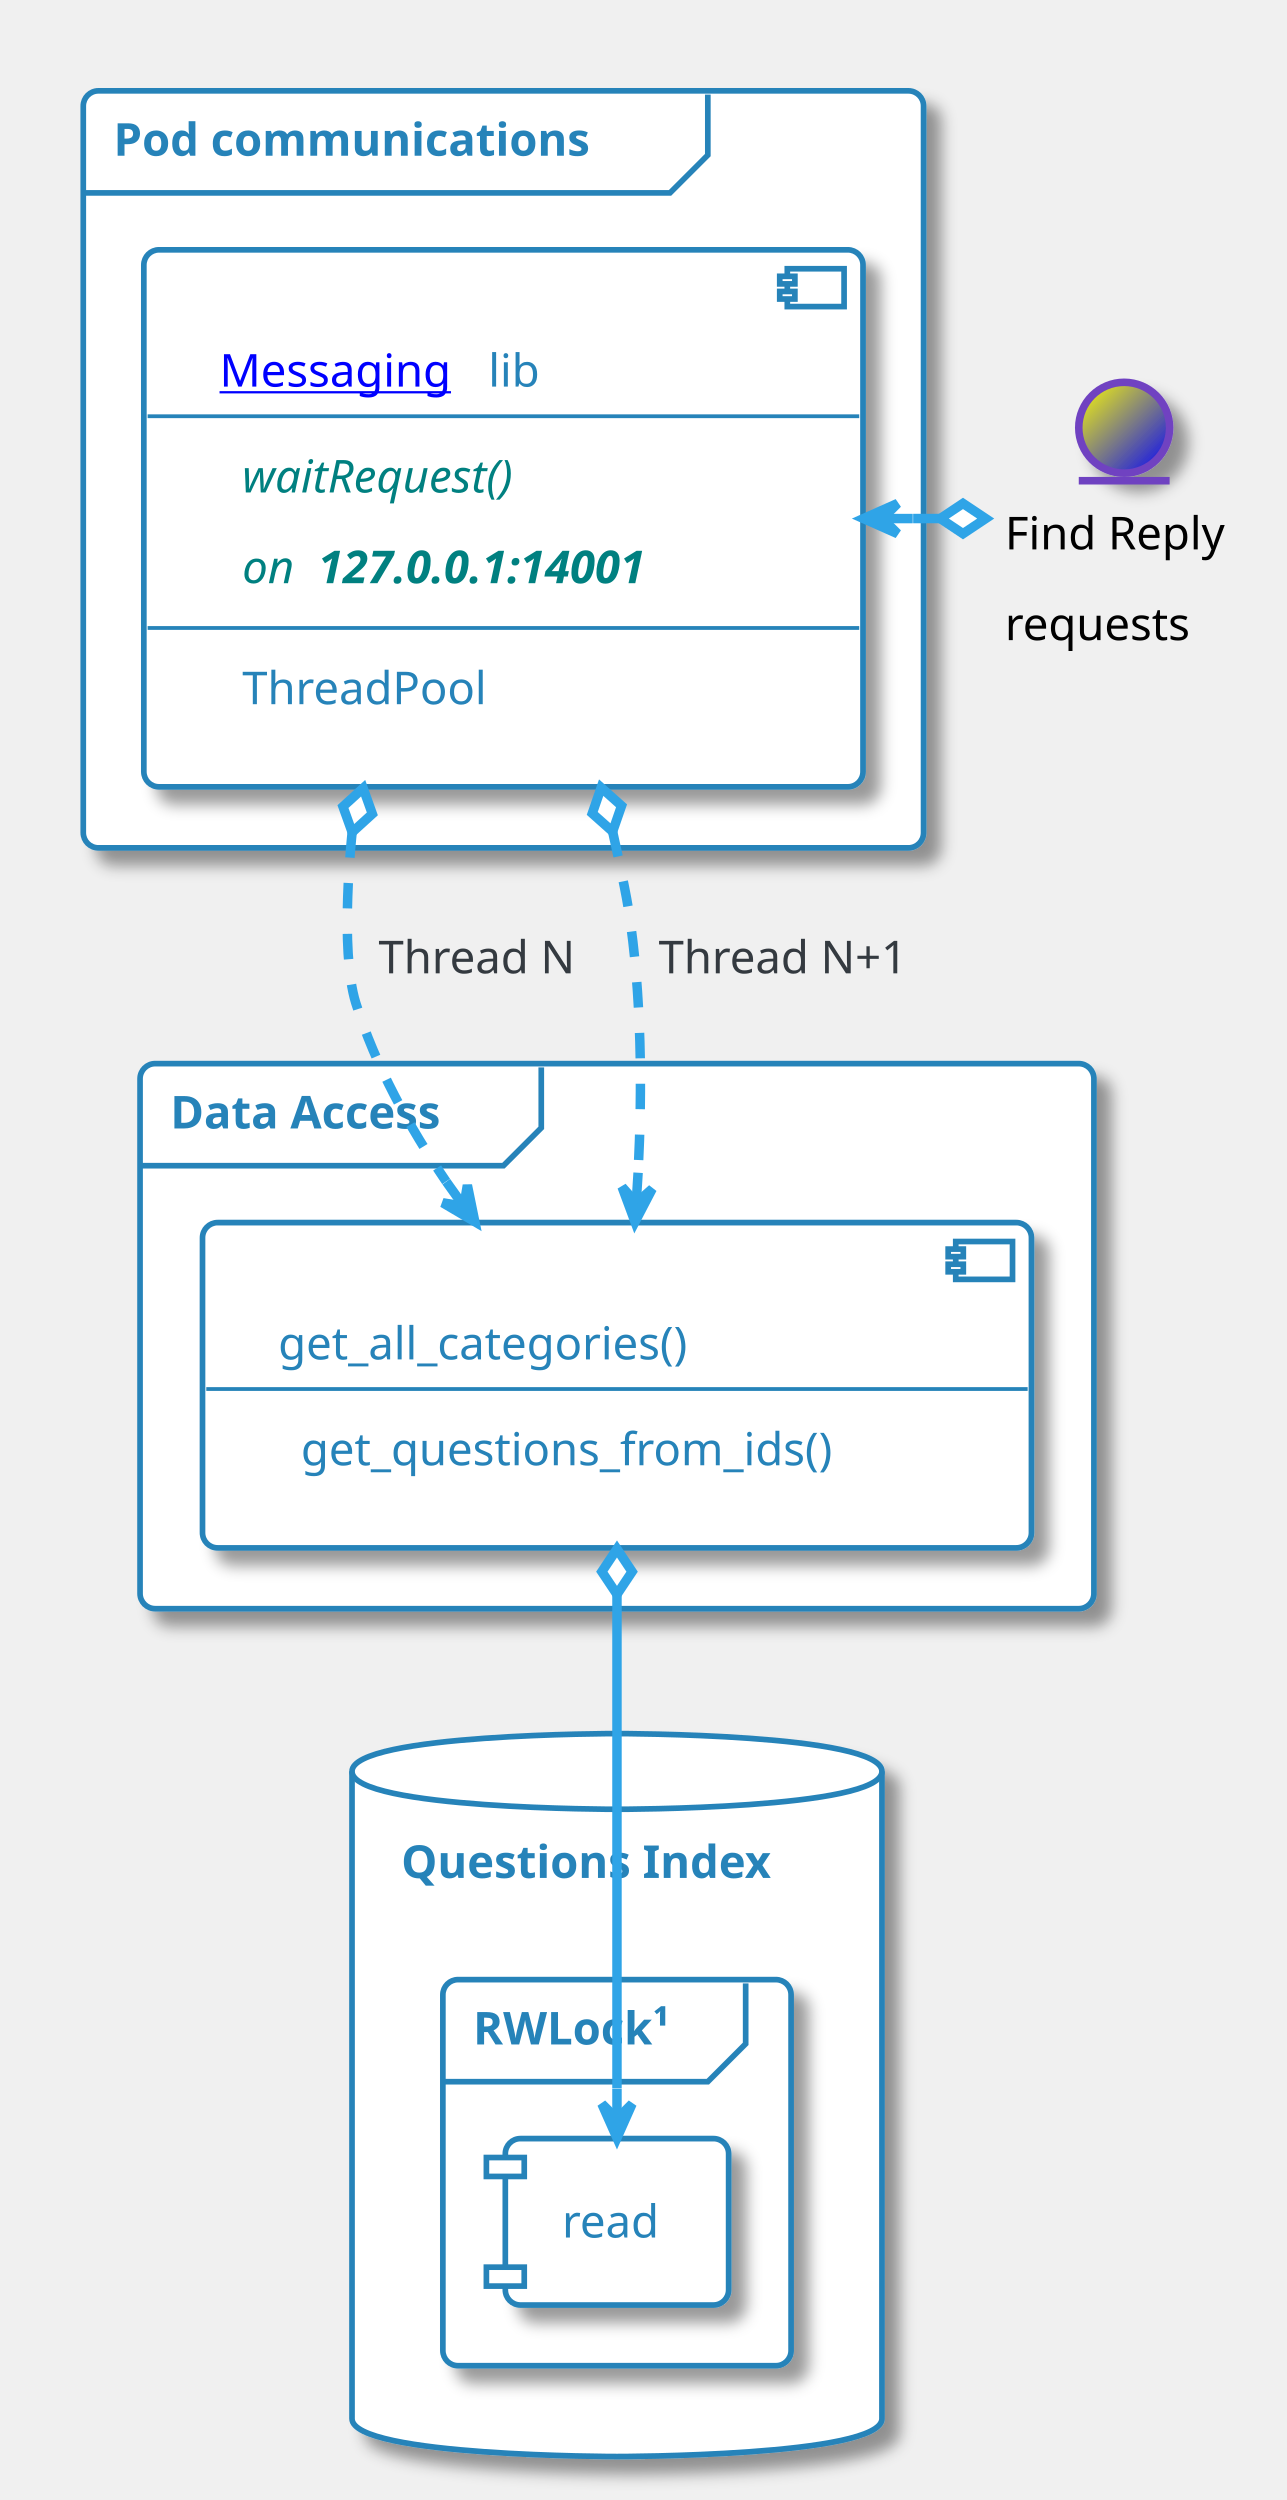
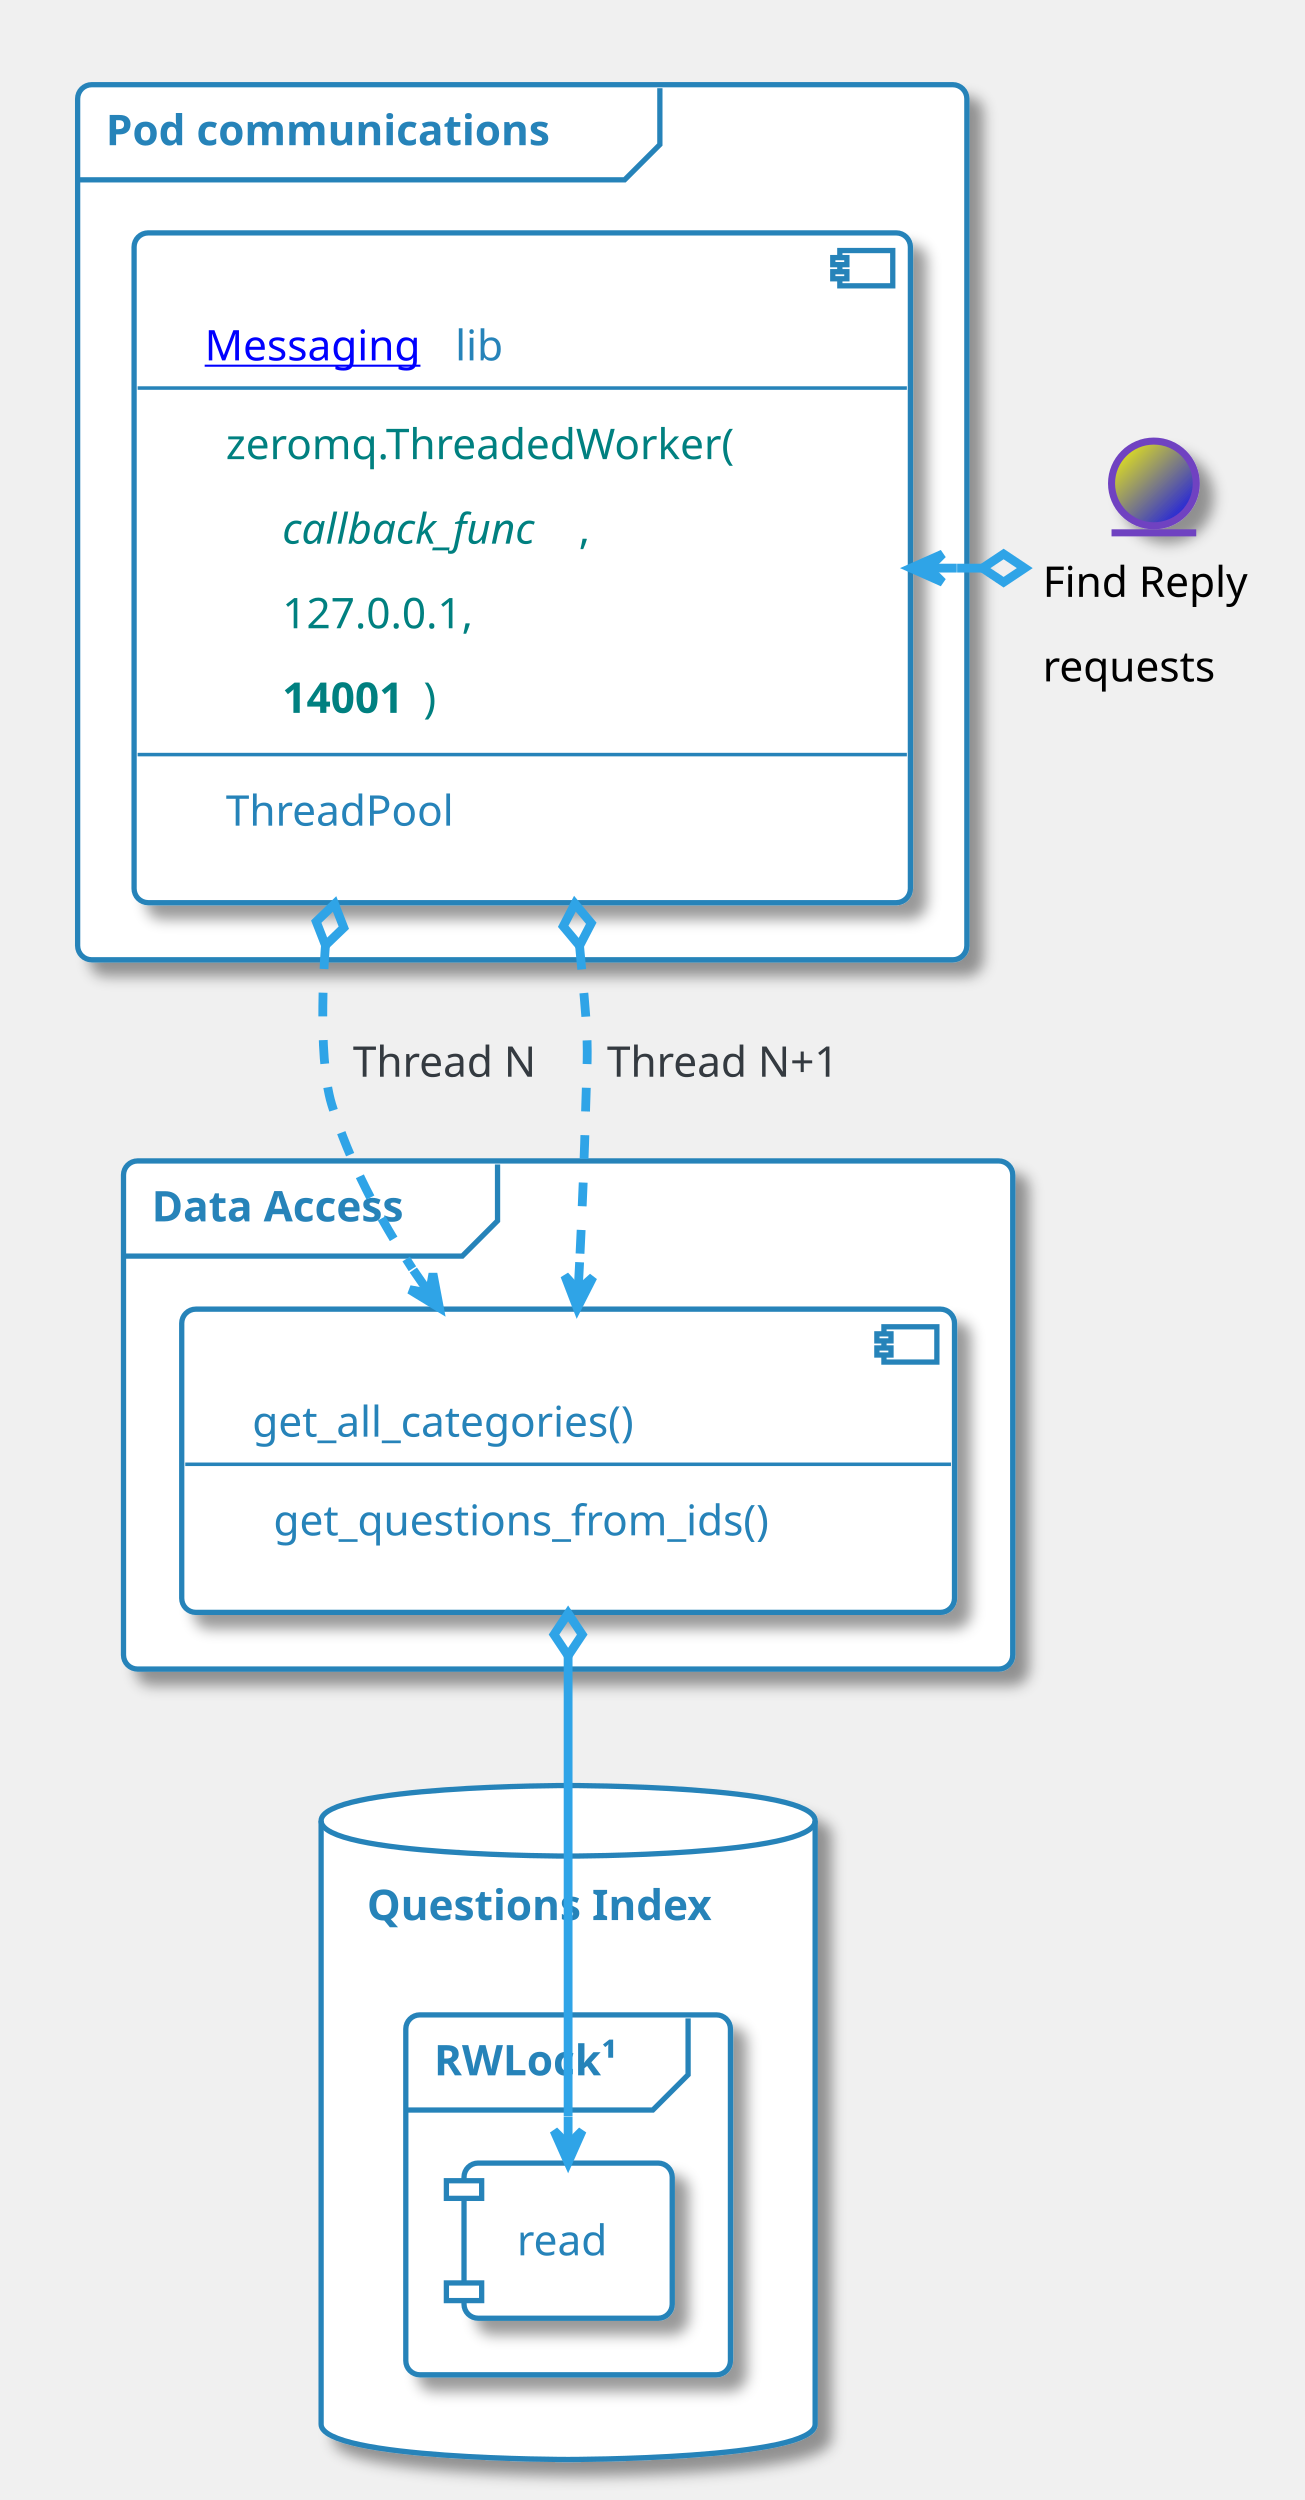
- <svg xmlns="http://www.w3.org/2000/svg" xmlns:xlink="http://www.w3.org/1999/xlink" contentScriptType="application/ecmascript" contentStyleType="text/css" height="688.542px" preserveAspectRatio="none" style="width:354px;height:688px;" version="1.1" viewBox="0 0 354 688" width="354.167px" zoomAndPan="magnify">
+ <svg xmlns="http://www.w3.org/2000/svg" xmlns:xlink="http://www.w3.org/1999/xlink" contentScriptType="application/ecmascript" contentStyleType="text/css" height="738.542px" preserveAspectRatio="none" style="width:385px;height:738px;background:#00000000;" version="1.1" viewBox="0 0 385 738" width="385.417px" zoomAndPan="magnify">
  <defs>
-     <filter height="300%" id="fxv4u1msk36rs" width="300%" x="-1" y="-1">
+     <filter height="300%" id="f1sqvq7bkzolgg" width="300%" x="-1" y="-1">
      <feGaussianBlur result="blurOut" stdDeviation="2.083" />
      <feColorMatrix in="blurOut" result="blurOut2" type="matrix" values="0 0 0 0 0 0 0 0 0 0 0 0 0 0 0 0 0 0 .4 0" />
      <feOffset dx="4.167" dy="4.167" in="blurOut2" result="blurOut3" />
      <feBlend in="SourceGraphic" in2="blurOut3" mode="normal" />
    </filter>
-     <linearGradient id="gxv4u1msk36rs0" x1="0%" x2="100%" y1="0%" y2="100%">
+     <linearGradient id="g1sqvq7bkzolgg0" x1="0%" x2="100%" y1="0%" y2="100%">
      <stop offset="0%" stop-color="#FFFF00" />
      <stop offset="100%" stop-color="#0000FF" />
    </linearGradient>
  </defs>
  <g>
-     <rect fill="#FFFFFF" filter="url(#fxv4u1msk36rs)" height="208.333" rx="4.167" ry="4.167" style="stroke: #2683B9; stroke-width: 1.562;" width="231.25" x="22.917" y="25" />
+     <rect fill="#FFFFFF" filter="url(#f1sqvq7bkzolgg)" height="258.333" rx="4.167" ry="4.167" style="stroke: #2683B9; stroke-width: 1.562;" width="262.5" x="22.917" y="25" />
    <path d="M194.792,26.042 L194.792,42.676 L184.375,53.092 L22.917,53.092 " fill="none" style="stroke: #2683B9; stroke-width: 1.562;" />
    <text fill="#2683B9" font-family="Verdana" font-size="12.5" font-weight="bold" lengthAdjust="spacingAndGlyphs" textLength="151.042" x="31.25" y="42.853">Pod communications</text>
-     <rect fill="#FFFFFF" filter="url(#fxv4u1msk36rs)" height="150" rx="4.167" ry="4.167" style="stroke: #2683B9; stroke-width: 1.562;" width="262.5" x="38.542" y="292.708" />
-     <path d="M148.958,293.75 L148.958,310.384 L138.542,320.801 L38.542,320.801 " fill="none" style="stroke: #2683B9; stroke-width: 1.562;" />
-     <text fill="#2683B9" font-family="Verdana" font-size="12.5" font-weight="bold" lengthAdjust="spacingAndGlyphs" textLength="89.583" x="46.875" y="310.561">Data Access</text>
-     <path d="M96.875,487.5 C96.875,477.083 169.792,477.083 169.792,477.083 C169.792,477.083 242.708,477.083 242.708,487.5 L242.708,665.625 C242.708,676.042 169.792,676.042 169.792,676.042 C169.792,676.042 96.875,676.042 96.875,665.625 L96.875,487.5 " fill="#FFFFFF" filter="url(#fxv4u1msk36rs)" style="stroke: #2683B9; stroke-width: 1.562;" />
-     <path d="M96.875,487.5 C96.875,497.917 169.792,497.917 169.792,497.917 C169.792,497.917 242.708,497.917 242.708,487.5 " fill="none" style="stroke: #2683B9; stroke-width: 1.562;" />
-     <text fill="#2683B9" font-family="Verdana" font-size="12.5" font-weight="bold" lengthAdjust="spacingAndGlyphs" textLength="118.75" x="110.417" y="516.811">Questions Index</text>
-     <rect fill="#FFFFFF" filter="url(#fxv4u1msk36rs)" height="106.25" rx="4.167" ry="4.167" style="stroke: #2683B9; stroke-width: 1.562;" width="95.833" x="121.875" y="544.792" />
-     <path d="M205.208,545.833 L205.208,562.467 L194.792,572.884 L121.875,572.884 " fill="none" style="stroke: #2683B9; stroke-width: 1.562;" />
-     <text fill="#2683B9" font-family="Verdana" font-size="12.5" font-weight="bold" lengthAdjust="spacingAndGlyphs" textLength="62.5" x="130.208" y="562.644">RWLock¹</text>
-     <rect fill="#FFFFFF" filter="url(#fxv4u1msk36rs)" height="147.786" rx="4.167" ry="4.167" style="stroke: #2683B9; stroke-width: 1.562;" width="197.917" x="39.583" y="68.75" />
-     <rect fill="#FFFFFF" height="10.417" style="stroke: #2683B9; stroke-width: 1.562;" width="15.625" x="216.667" y="73.958" />
-     <rect fill="#FFFFFF" height="2.083" style="stroke: #2683B9; stroke-width: 1.562;" width="4.167" x="214.583" y="76.042" />
-     <rect fill="#FFFFFF" height="2.083" style="stroke: #2683B9; stroke-width: 1.562;" width="4.167" x="214.583" y="80.208" />
+     <rect fill="#FFFFFF" filter="url(#f1sqvq7bkzolgg)" height="150" rx="4.167" ry="4.167" style="stroke: #2683B9; stroke-width: 1.562;" width="262.5" x="36.458" y="342.708" />
+     <path d="M146.875,343.75 L146.875,360.384 L136.458,370.801 L36.458,370.801 " fill="none" style="stroke: #2683B9; stroke-width: 1.562;" />
+     <text fill="#2683B9" font-family="Verdana" font-size="12.5" font-weight="bold" lengthAdjust="spacingAndGlyphs" textLength="89.583" x="44.792" y="360.561">Data Access</text>
+     <path d="M94.792,537.5 C94.792,527.083 167.708,527.083 167.708,527.083 C167.708,527.083 240.625,527.083 240.625,537.5 L240.625,715.625 C240.625,726.042 167.708,726.042 167.708,726.042 C167.708,726.042 94.792,726.042 94.792,715.625 L94.792,537.5 " fill="#FFFFFF" filter="url(#f1sqvq7bkzolgg)" style="stroke: #2683B9; stroke-width: 1.562;" />
+     <path d="M94.792,537.5 C94.792,547.917 167.708,547.917 167.708,547.917 C167.708,547.917 240.625,547.917 240.625,537.5 " fill="none" style="stroke: #2683B9; stroke-width: 1.562;" />
+     <text fill="#2683B9" font-family="Verdana" font-size="12.5" font-weight="bold" lengthAdjust="spacingAndGlyphs" textLength="118.75" x="108.333" y="566.811">Questions Index</text>
+     <rect fill="#FFFFFF" filter="url(#f1sqvq7bkzolgg)" height="106.25" rx="4.167" ry="4.167" style="stroke: #2683B9; stroke-width: 1.562;" width="95.833" x="119.792" y="594.792" />
+     <path d="M203.125,595.833 L203.125,612.467 L192.708,622.884 L119.792,622.884 " fill="none" style="stroke: #2683B9; stroke-width: 1.562;" />
+     <text fill="#2683B9" font-family="Verdana" font-size="12.5" font-weight="bold" lengthAdjust="spacingAndGlyphs" textLength="62.5" x="128.125" y="612.644">RWLock¹</text>
+     <rect fill="#FFFFFF" filter="url(#f1sqvq7bkzolgg)" height="197.721" rx="4.167" ry="4.167" style="stroke: #2683B9; stroke-width: 1.562;" width="229.167" x="39.583" y="68.75" />
+     <rect fill="#FFFFFF" height="10.417" style="stroke: #2683B9; stroke-width: 1.562;" width="15.625" x="247.917" y="73.958" />
+     <rect fill="#FFFFFF" height="2.083" style="stroke: #2683B9; stroke-width: 1.562;" width="4.167" x="245.833" y="76.042" />
+     <rect fill="#FFFFFF" height="2.083" style="stroke: #2683B9; stroke-width: 1.562;" width="4.167" x="245.833" y="80.208" />
    <a href="http://10.165.64.205/AI/Messaging" target="_top" title="http://10.165.64.205/AI/Messaging" xlink:actuate="onRequest" xlink:href="http://10.165.64.205/AI/Messaging" xlink:show="new" xlink:title="http://10.165.64.205/AI/Messaging" xlink:type="simple">
      <text fill="#0000FF" font-family="Verdana" font-size="12.5" lengthAdjust="spacingAndGlyphs" text-decoration="underline" textLength="69.792" x="60.417" y="106.394">Messaging</text>
    </a>
    <text fill="#2683B9" font-family="Verdana" font-size="12.5" lengthAdjust="spacingAndGlyphs" textLength="14.583" x="134.375" y="106.394">lib</text>
-     <line style="stroke: #2683B9; stroke-width: 1.042;" x1="40.625" x2="236.458" y1="114.551" y2="114.551" />
-     <text fill="#008080" font-family="Verdana" font-size="12.5" font-style="italic" lengthAdjust="spacingAndGlyphs" textLength="90.625" x="66.667" y="135.529">waitRequest()</text>
-     <text fill="#008080" font-family="Verdana" font-size="12.5" font-style="italic" lengthAdjust="spacingAndGlyphs" textLength="16.667" x="66.667" y="160.496">on</text>
-     <text fill="#008080" font-family="Verdana" font-size="12.5" font-style="italic" font-weight="bold" lengthAdjust="spacingAndGlyphs" textLength="112.5" x="87.5" y="160.496">127.0.0.1:14001</text>
-     <line style="stroke: #2683B9; stroke-width: 1.042;" x1="40.625" x2="236.458" y1="172.819" y2="172.819" />
-     <text fill="#2683B9" font-family="Verdana" font-size="12.5" lengthAdjust="spacingAndGlyphs" textLength="73.958" x="66.667" y="193.797">ThreadPool</text>
-     <rect fill="#FFFFFF" filter="url(#fxv4u1msk36rs)" height="89.518" rx="4.167" ry="4.167" style="stroke: #2683B9; stroke-width: 1.562;" width="228.125" x="55.729" y="336.458" />
-     <rect fill="#FFFFFF" height="10.417" style="stroke: #2683B9; stroke-width: 1.562;" width="15.625" x="263.021" y="341.667" />
-     <rect fill="#FFFFFF" height="2.083" style="stroke: #2683B9; stroke-width: 1.562;" width="4.167" x="260.938" y="343.75" />
-     <rect fill="#FFFFFF" height="2.083" style="stroke: #2683B9; stroke-width: 1.562;" width="4.167" x="260.938" y="347.917" />
-     <text fill="#2683B9" font-family="Verdana" font-size="12.5" lengthAdjust="spacingAndGlyphs" textLength="129.167" x="76.562" y="374.103">get_all_categories()</text>
-     <line style="stroke: #2683B9; stroke-width: 1.042;" x1="56.771" x2="282.812" y1="382.259" y2="382.259" />
-     <text fill="#2683B9" font-family="Verdana" font-size="12.5" lengthAdjust="spacingAndGlyphs" textLength="163.542" x="82.812" y="403.237">get_questions_from_ids()</text>
-     <rect fill="#FFFFFF" filter="url(#fxv4u1msk36rs)" height="45.801" rx="4.167" ry="4.167" style="stroke: #2683B9; stroke-width: 1.562;" width="61.458" x="139.062" y="588.542" />
-     <rect fill="#FFFFFF" height="5.208" style="stroke: #2683B9; stroke-width: 1.562;" width="10.417" x="133.854" y="593.75" />
-     <rect fill="#FFFFFF" height="5.208" style="stroke: #2683B9; stroke-width: 1.562;" width="10.417" x="133.854" y="623.926" />
-     <text fill="#2683B9" font-family="Verdana" font-size="12.5" lengthAdjust="spacingAndGlyphs" textLength="30.208" x="154.688" y="615.769">read</text>
-     <ellipse cx="309.375" cy="117.708" fill="url(#gxv4u1msk36rs0)" filter="url(#fxv4u1msk36rs)" rx="12.5" ry="12.5" style="stroke: #6F42C1; stroke-width: 2.083;" />
-     <line style="stroke: #6F42C1; stroke-width: 2.083;" x1="296.875" x2="321.875" y1="132.292" y2="132.292" />
-     <text fill="#000000" font-family="Verdana" font-size="12.5" lengthAdjust="spacingAndGlyphs" textLength="65.625" x="276.562" y="151.186">Find Reply</text>
-     <text fill="#000000" font-family="Verdana" font-size="12.5" lengthAdjust="spacingAndGlyphs" textLength="58.333" x="276.562" y="176.154">requests</text>
-     <path d="M251.299,142.708 C253.379,142.708 258.765,142.708 258.765,142.708 " fill="none" id="ADM_MSG-AdminPodComInterface" style="stroke: #2FA4E7; stroke-width: 2.604;" />
-     <polygon fill="#FFFFFF" points="271.265,142.708,265.015,138.542,258.765,142.708,265.015,146.875,271.265,142.708" style="stroke: #2FA4E7; stroke-width: 2.604;" />
-     <polygon fill="#2FA4E7" points="237.638,142.708,247.013,146.875,242.847,142.708,247.013,138.542,237.638,142.708" style="stroke: #2FA4E7; stroke-width: 2.604;" />
-     <line style="stroke: #2FA4E7; stroke-width: 2.604;" x1="242.847" x2="251.18" y1="142.708" y2="142.708" />
-     <path d="M96.914,229.04 C96.914,229.04 93.302,261.227 97.917,276.042 C103.28,293.259 112.593,310.145 122.771,325.141 " fill="none" id="ADM_MSG-AdminGetData" style="stroke: #2FA4E7; stroke-width: 2.604; stroke-dasharray: 7.0,7.0;" />
-     <polygon fill="#2FA4E7" points="130.672,336.214,128.619,326.162,127.647,331.974,121.835,331.002,130.672,336.214" style="stroke: #2FA4E7; stroke-width: 2.604;" />
-     <line style="stroke: #2FA4E7; stroke-width: 2.604;" x1="127.647" x2="122.807" y1="331.974" y2="325.19" />
-     <polygon fill="#FFFFFF" points="99.936,216.91,94.382,221.968,96.914,229.04,102.468,223.982,99.936,216.91" style="stroke: #2FA4E7; stroke-width: 2.604;" />
-     <text fill="#343A40" font-family="Verdana" font-size="12.5" lengthAdjust="spacingAndGlyphs" textLength="59.375" x="104.167" y="267.853">Thread N</text>
-     <path d="M168.597,228.85 C168.597,228.85 171.881,243.433 172.917,250 C176.637,273.583 176.756,299.863 175.613,322.603 " fill="none" id="ADM_MSG-AdminGetData-1" style="stroke: #2FA4E7; stroke-width: 2.604; stroke-dasharray: 7.0,7.0;" />
-     <polygon fill="#2FA4E7" points="174.758,336.249,179.502,327.152,175.083,331.051,171.185,326.632,174.758,336.249" style="stroke: #2FA4E7; stroke-width: 2.604;" />
-     <line style="stroke: #2FA4E7; stroke-width: 2.604;" x1="175.083" x2="175.605" y1="331.051" y2="322.733" />
-     <polygon fill="#FFFFFF" points="165.442,216.755,162.988,223.855,168.597,228.85,171.051,221.751,165.442,216.755" style="stroke: #2FA4E7; stroke-width: 2.604;" />
-     <text fill="#343A40" font-family="Verdana" font-size="12.5" lengthAdjust="spacingAndGlyphs" textLength="78.125" x="181.25" y="267.853">Thread N+1</text>
-     <path d="M169.792,438.776 C169.792,438.776 169.792,538.627 169.792,574.684 " fill="none" id="AdminGetData-admin_read" style="stroke: #2FA4E7; stroke-width: 2.604;" />
-     <polygon fill="#2FA4E7" points="169.792,588.349,173.958,578.974,169.792,583.141,165.625,578.974,169.792,588.349" style="stroke: #2FA4E7; stroke-width: 2.604;" />
-     <line style="stroke: #2FA4E7; stroke-width: 2.604;" x1="169.792" x2="169.792" y1="583.141" y2="574.807" />
-     <polygon fill="#FFFFFF" points="169.792,426.276,165.625,432.526,169.792,438.776,173.958,432.526,169.792,426.276" style="stroke: #2FA4E7; stroke-width: 2.604;" />
+     <line style="stroke: #2683B9; stroke-width: 1.042;" x1="40.625" x2="267.708" y1="114.551" y2="114.551" />
+     <text fill="#008080" font-family="Verdana" font-size="12.5" lengthAdjust="spacingAndGlyphs" textLength="164.583" x="66.667" y="135.529">zeromq.ThreadedWorker(</text>
+     <text fill="#008080" font-family="Verdana" font-size="12.5" lengthAdjust="spacingAndGlyphs" textLength="0" x="83.333" y="160.496" />
+     <text fill="#008080" font-family="Verdana" font-size="12.5" font-style="italic" lengthAdjust="spacingAndGlyphs" textLength="87.5" x="83.333" y="160.496">callback_func</text>
+     <text fill="#008080" font-family="Verdana" font-size="12.5" lengthAdjust="spacingAndGlyphs" textLength="4.167" x="170.833" y="160.496">,</text>
+     <text fill="#008080" font-family="Verdana" font-size="12.5" lengthAdjust="spacingAndGlyphs" textLength="66.667" x="83.333" y="185.464">127.0.0.1,</text>
+     <text fill="#008080" font-family="Verdana" font-size="12.5" lengthAdjust="spacingAndGlyphs" textLength="0" x="83.333" y="210.431" />
+     <text fill="#008080" font-family="Verdana" font-size="12.5" font-weight="bold" lengthAdjust="spacingAndGlyphs" textLength="41.667" x="83.333" y="210.431">14001</text>
+     <text fill="#008080" font-family="Verdana" font-size="12.5" lengthAdjust="spacingAndGlyphs" textLength="5.208" x="125" y="210.431">)</text>
+     <line style="stroke: #2683B9; stroke-width: 1.042;" x1="40.625" x2="267.708" y1="222.754" y2="222.754" />
+     <text fill="#2683B9" font-family="Verdana" font-size="12.5" lengthAdjust="spacingAndGlyphs" textLength="73.958" x="66.667" y="243.732">ThreadPool</text>
+     <rect fill="#FFFFFF" filter="url(#f1sqvq7bkzolgg)" height="89.518" rx="4.167" ry="4.167" style="stroke: #2683B9; stroke-width: 1.562;" width="228.125" x="53.646" y="386.458" />
+     <rect fill="#FFFFFF" height="10.417" style="stroke: #2683B9; stroke-width: 1.562;" width="15.625" x="260.938" y="391.667" />
+     <rect fill="#FFFFFF" height="2.083" style="stroke: #2683B9; stroke-width: 1.562;" width="4.167" x="258.854" y="393.75" />
+     <rect fill="#FFFFFF" height="2.083" style="stroke: #2683B9; stroke-width: 1.562;" width="4.167" x="258.854" y="397.917" />
+     <text fill="#2683B9" font-family="Verdana" font-size="12.5" lengthAdjust="spacingAndGlyphs" textLength="129.167" x="74.479" y="424.103">get_all_categories()</text>
+     <line style="stroke: #2683B9; stroke-width: 1.042;" x1="54.688" x2="280.729" y1="432.259" y2="432.259" />
+     <text fill="#2683B9" font-family="Verdana" font-size="12.5" lengthAdjust="spacingAndGlyphs" textLength="163.542" x="80.729" y="453.237">get_questions_from_ids()</text>
+     <rect fill="#FFFFFF" filter="url(#f1sqvq7bkzolgg)" height="45.801" rx="4.167" ry="4.167" style="stroke: #2683B9; stroke-width: 1.562;" width="61.458" x="136.979" y="638.542" />
+     <rect fill="#FFFFFF" height="5.208" style="stroke: #2683B9; stroke-width: 1.562;" width="10.417" x="131.771" y="643.75" />
+     <rect fill="#FFFFFF" height="5.208" style="stroke: #2683B9; stroke-width: 1.562;" width="10.417" x="131.771" y="673.926" />
+     <text fill="#2683B9" font-family="Verdana" font-size="12.5" lengthAdjust="spacingAndGlyphs" textLength="30.208" x="152.604" y="665.769">read</text>
+     <ellipse cx="340.625" cy="142.708" fill="url(#g1sqvq7bkzolgg0)" filter="url(#f1sqvq7bkzolgg)" rx="12.5" ry="12.5" style="stroke: #6F42C1; stroke-width: 2.083;" />
+     <line style="stroke: #6F42C1; stroke-width: 2.083;" x1="328.125" x2="353.125" y1="157.292" y2="157.292" />
+     <text fill="#000000" font-family="Verdana" font-size="12.5" lengthAdjust="spacingAndGlyphs" textLength="65.625" x="307.812" y="176.186">Find Reply</text>
+     <text fill="#000000" font-family="Verdana" font-size="12.5" lengthAdjust="spacingAndGlyphs" textLength="58.333" x="307.812" y="201.154">requests</text>
+     <path d="M282.544,167.708 C284.624,167.708 290.012,167.708 290.012,167.708 " fill="none" id="ADM_MSG-AdminPodComInterface" style="stroke: #2FA4E7; stroke-width: 2.604;" />
+     <polygon fill="#00000000" points="302.512,167.708,296.262,163.542,290.012,167.708,296.262,171.875,302.512,167.708" style="stroke: #2FA4E7; stroke-width: 2.604;" />
+     <polygon fill="#2FA4E7" points="268.882,167.708,278.257,171.875,274.091,167.708,278.257,163.542,268.882,167.708" style="stroke: #2FA4E7; stroke-width: 2.604;" />
+     <line style="stroke: #2FA4E7; stroke-width: 2.604;" x1="274.091" x2="282.424" y1="167.708" y2="167.708" />
+     <path d="M96.08,279.061 C96.08,279.061 93.382,311.126 97.917,326.042 C103.063,342.969 111.976,359.647 121.745,374.528 " fill="none" id="ADM_MSG-AdminGetData" style="stroke: #2FA4E7; stroke-width: 2.604; stroke-dasharray: 7.0,7.0;" />
+     <polygon fill="#2FA4E7" points="129.708,386.048,127.806,375.967,126.747,381.763,120.95,380.705,129.708,386.048" style="stroke: #2FA4E7; stroke-width: 2.604;" />
+     <line style="stroke: #2FA4E7; stroke-width: 2.604;" x1="126.747" x2="122.008" y1="381.763" y2="374.908" />
+     <polygon fill="#00000000" points="98.768,266.853,93.355,272.061,96.08,279.061,101.493,273.853,98.768,266.853" style="stroke: #2FA4E7; stroke-width: 2.604;" />
+     <text fill="#343A40" font-family="Verdana" font-size="12.5" lengthAdjust="spacingAndGlyphs" textLength="59.375" x="104.167" y="317.853">Thread N</text>
+     <path d="M171.08,279.201 C171.08,279.201 172.462,293.593 172.917,300 C173.738,311.545 173.206,314.471 172.917,326.042 C172.543,340.994 171.869,357.142 171.126,372.157 " fill="none" id="ADM_MSG-AdminGetData-1" style="stroke: #2FA4E7; stroke-width: 2.604; stroke-dasharray: 7.0,7.0;" />
+     <polygon fill="#2FA4E7" points="170.4,386.13,175.047,376.984,170.67,380.929,166.725,376.552,170.4,386.13" style="stroke: #2FA4E7; stroke-width: 2.604;" />
+     <line style="stroke: #2FA4E7; stroke-width: 2.604;" x1="170.67" x2="171.102" y1="380.929" y2="372.607" />
+     <polygon fill="#00000000" points="169.719,266.775,166.258,273.442,171.08,279.201,174.541,272.534,169.719,266.775" style="stroke: #2FA4E7; stroke-width: 2.604;" />
+     <text fill="#343A40" font-family="Verdana" font-size="12.5" lengthAdjust="spacingAndGlyphs" textLength="78.125" x="179.167" y="317.853">Thread N+1</text>
+     <path d="M167.708,488.776 C167.708,488.776 167.708,588.627 167.708,624.684 " fill="none" id="AdminGetData-admin_read" style="stroke: #2FA4E7; stroke-width: 2.604;" />
+     <polygon fill="#2FA4E7" points="167.708,638.349,171.875,628.974,167.708,633.141,163.542,628.974,167.708,638.349" style="stroke: #2FA4E7; stroke-width: 2.604;" />
+     <line style="stroke: #2FA4E7; stroke-width: 2.604;" x1="167.708" x2="167.708" y1="633.141" y2="624.807" />
+     <polygon fill="#00000000" points="167.708,476.276,163.542,482.526,167.708,488.776,171.875,482.526,167.708,476.276" style="stroke: #2FA4E7; stroke-width: 2.604;" />
  </g>
</svg>
